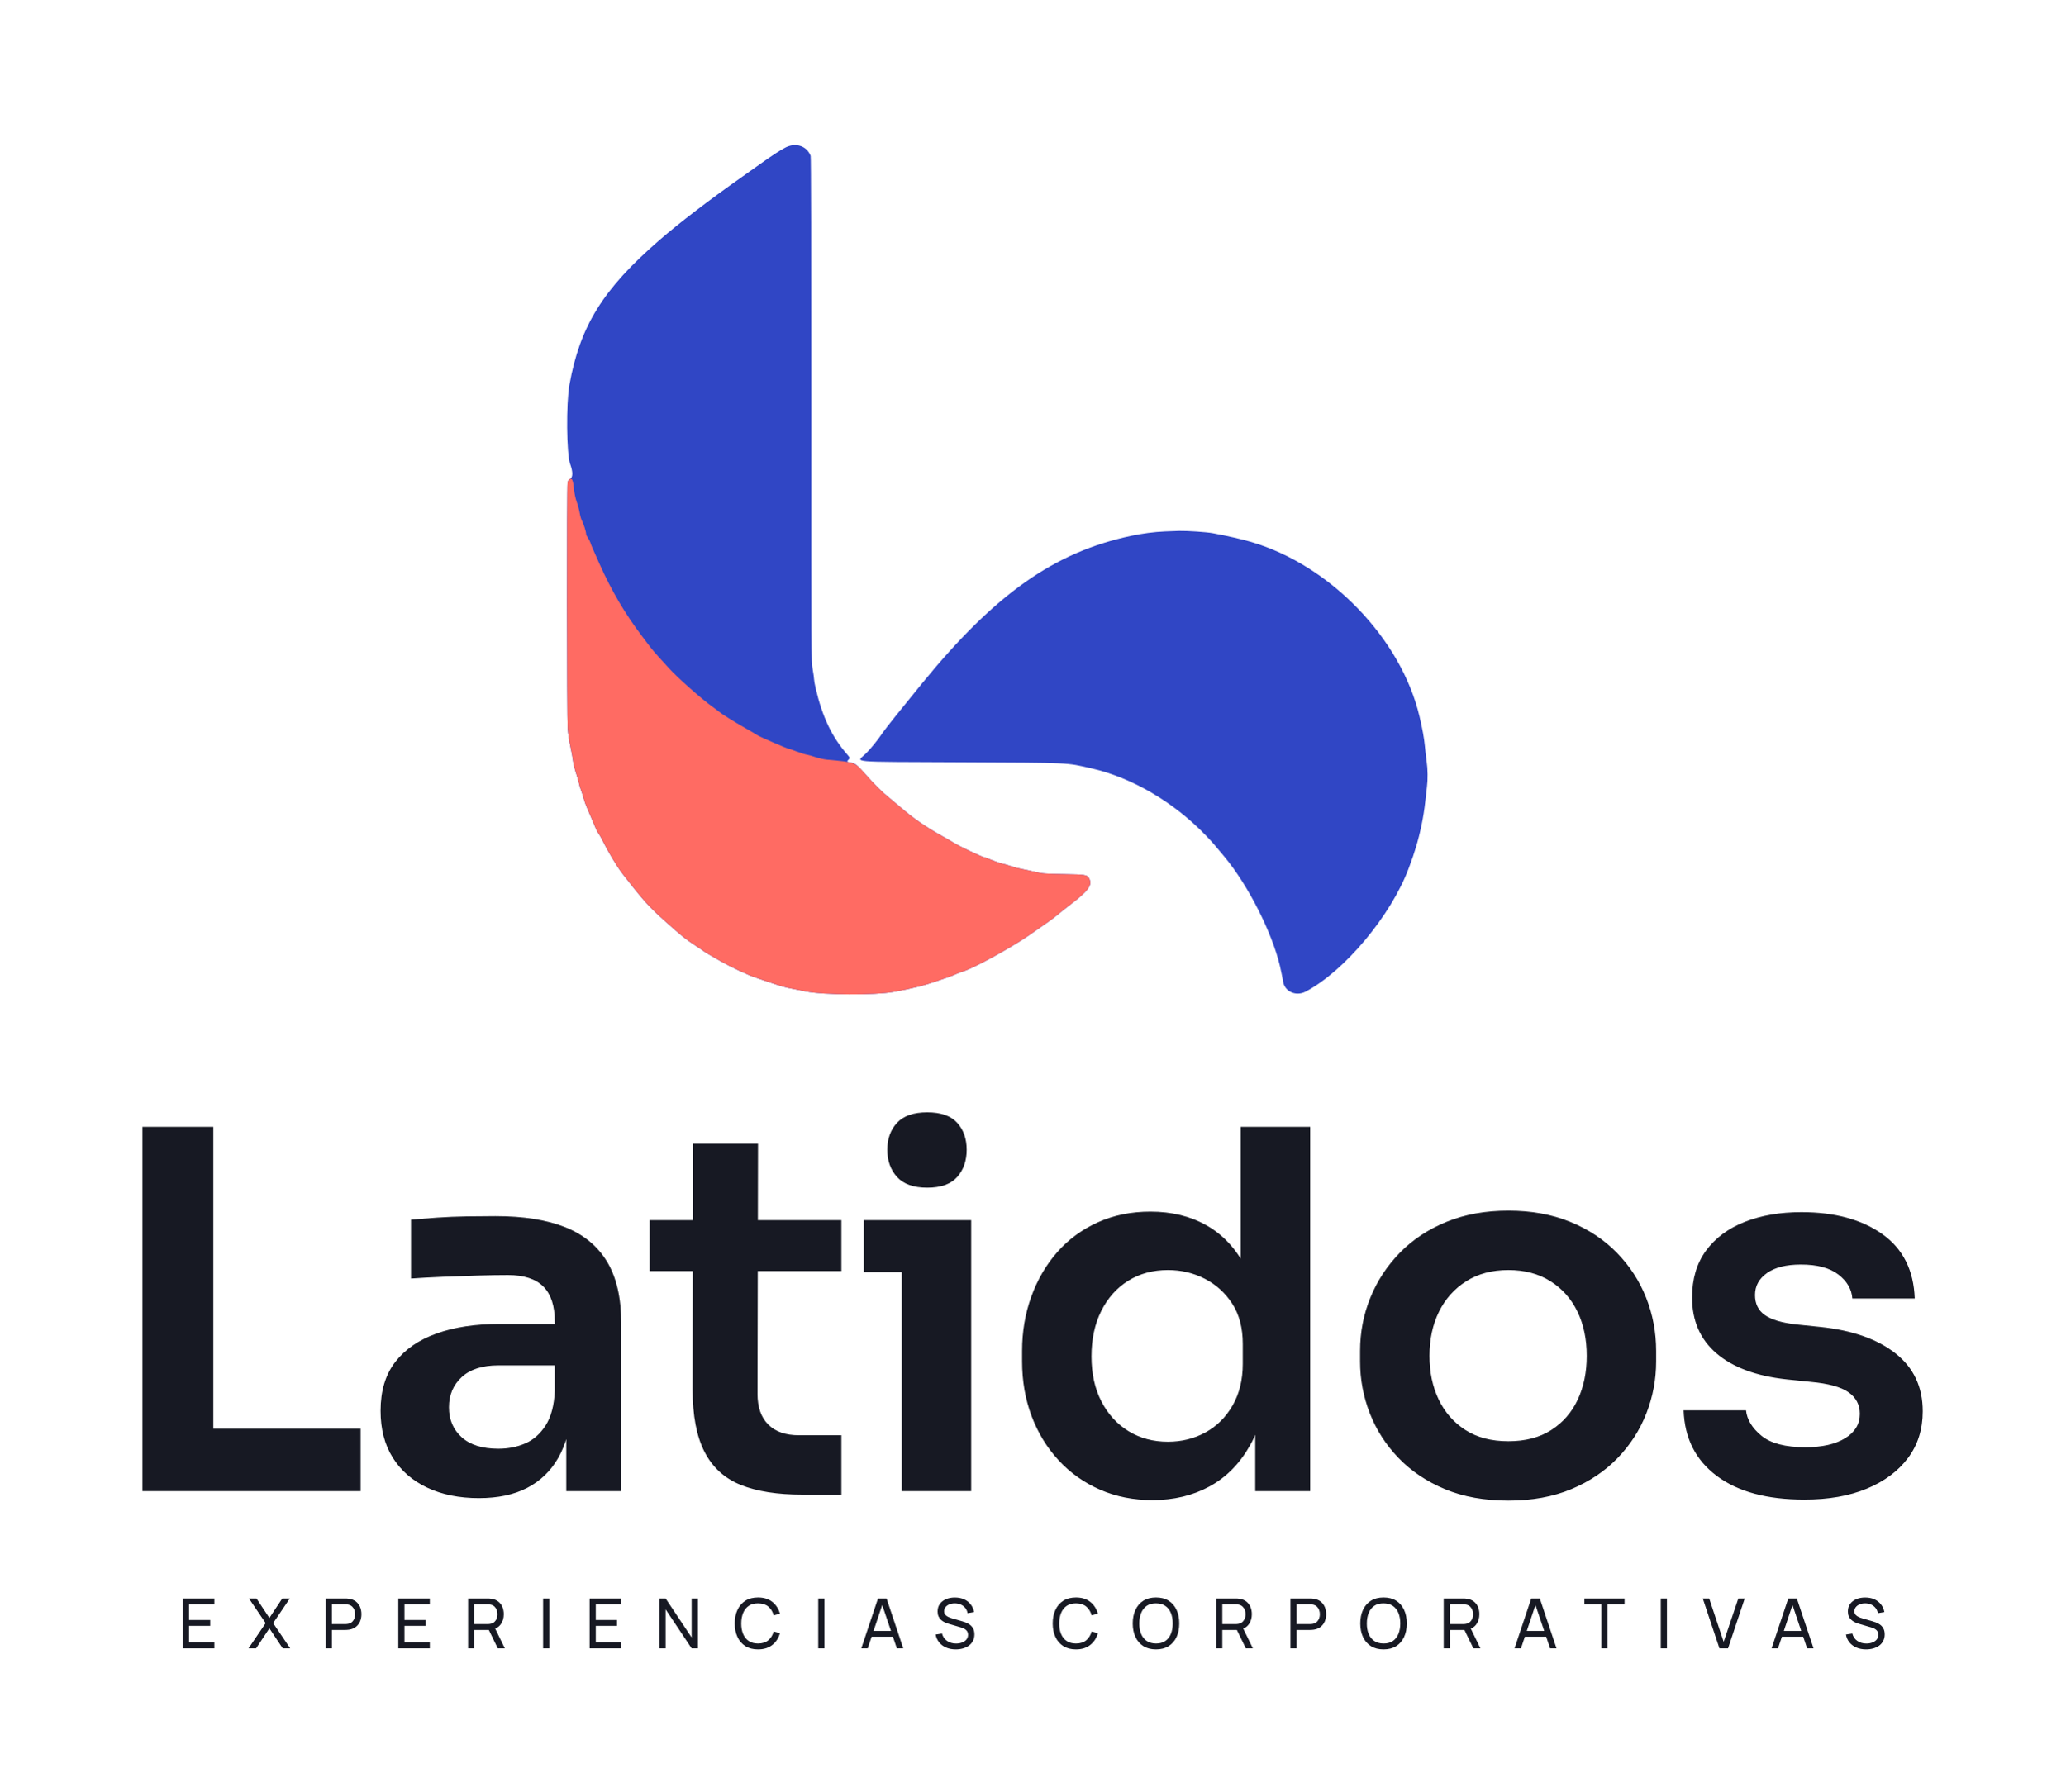
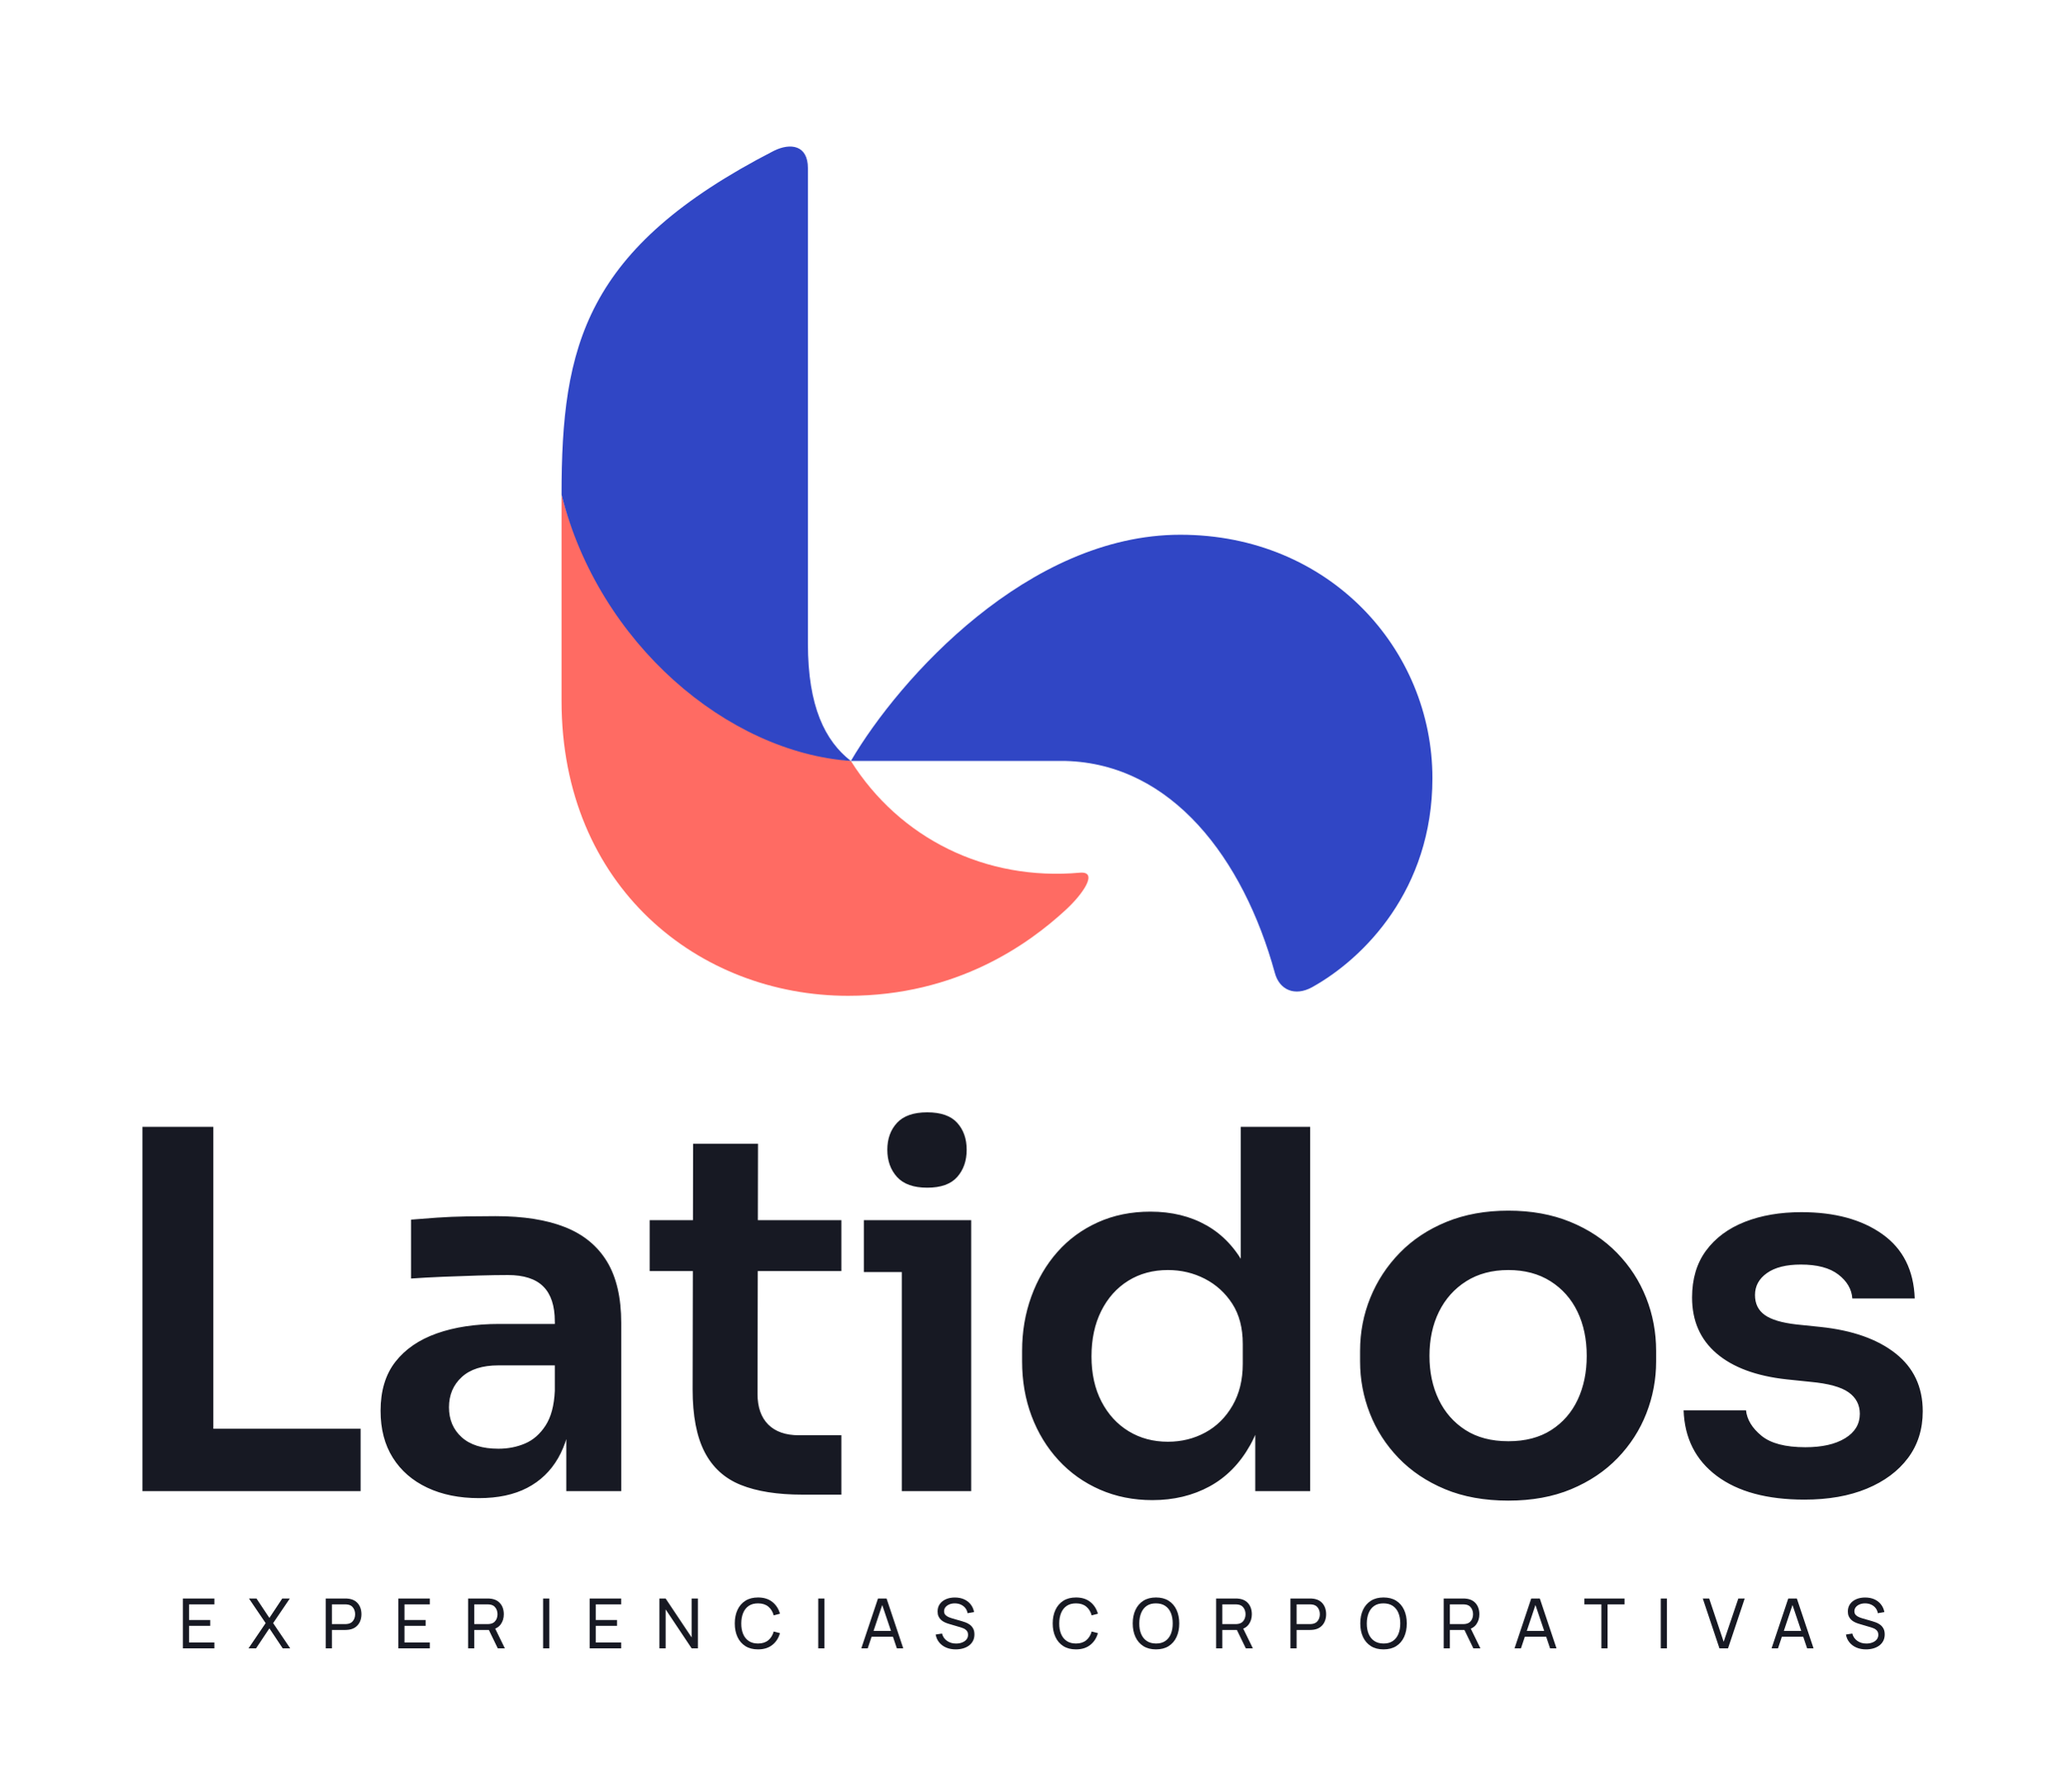
<svg xmlns="http://www.w3.org/2000/svg" viewBox="-80 -80 1160 1006.75" width="1160" height="1006.75">
  <g id="Simbolo">
-     <path id="simbolo" fill="#3046C5" fill-rule="nonzero" d="M361.51 2.73C358.72 4.07 353.92 7.19 346.24 12.67C343.23 14.83 338.88 17.91 336.57 19.54C318.29 32.41 301.61 45.18 290.48 54.83C258.66 82.44 245.78 103.14 239.85 136.22C237.94 146.87 238.2 175.04 240.25 180.7C241.85 185.09 241.84 188.17 240.24 189.07C239.35 189.57 238.98 190.13 238.77 191.3C238.34 193.7 238.41 323.79 238.84 329.33C239.04 331.98 239.74 336.56 240.39 339.5C241.03 342.44 241.69 346.01 241.84 347.44C242 348.87 242.72 351.83 243.44 354.02C244.17 356.22 244.95 358.93 245.18 360.05C245.4 361.17 245.95 362.99 246.39 364.1C246.82 365.21 247.47 367.25 247.83 368.64C248.19 370.02 249.09 372.51 249.82 374.16C250.56 375.81 251.6 378.24 252.14 379.55C254.73 385.86 255.35 387.22 256.18 388.33C256.67 388.99 257.51 390.42 258.05 391.52C261.49 398.5 266.44 406.8 269.62 410.91C281.04 425.65 284.33 429.32 293.49 437.53C302.74 445.82 305.23 447.82 310.25 451.07C312.33 452.41 314.52 453.89 315.1 454.33C316.13 455.13 317.5 455.94 324.61 459.99C330.52 463.37 339.79 467.72 344.35 469.27C345.89 469.79 348.58 470.7 350.34 471.3C359.41 474.37 360.72 474.75 365.5 475.64C367.25 475.97 370.44 476.61 372.59 477.06C382.34 479.09 411.47 479.25 421.94 477.33C432.9 475.32 439.22 473.72 446.87 471.03C448.19 470.57 450.7 469.7 452.46 469.11C454.21 468.52 456.37 467.66 457.25 467.21C458.12 466.77 459.63 466.19 460.59 465.93C466.15 464.43 487.36 452.86 498 445.53C508.39 438.36 511.98 435.77 514.29 433.79C515.6 432.66 518.28 430.52 520.23 429.04C531.31 420.64 533.77 417.39 531.83 413.65C530.72 411.49 530.07 411.37 517.48 411.15C506.72 410.96 505.6 410.88 501.52 409.89C499.11 409.31 495.63 408.56 493.79 408.23C491.96 407.9 489.34 407.21 487.97 406.7C486.61 406.18 484.43 405.55 483.13 405.28C481.84 405.02 479.13 404.1 477.11 403.25C475.09 402.39 473.23 401.69 472.97 401.69C471.91 401.69 458.8 395.49 455.65 393.49C454.55 392.8 451.77 391.18 449.46 389.9C439.77 384.49 433.01 379.8 425.33 373.16C423.8 371.83 421.28 369.72 419.75 368.47C415.31 364.85 411.62 361.21 406.39 355.31C401.34 349.61 400.45 348.9 397.79 348.42C395.63 348.03 395.53 347.92 396.42 347.03C397.47 345.98 397.43 345.7 395.9 343.95C387.22 334.01 381.91 322.83 378.11 306.51C377.64 304.51 377.26 302.34 377.26 301.67C377.26 301.01 376.9 298.43 376.46 295.93C375.67 291.45 375.66 289.8 375.69 149.98C375.71 59.8 375.58 8.2 375.33 7.57C373.21 2.09 367.22 0 361.51 2.73M574.32 218.59C568.15 218.87 561.85 219.69 555.37 221.06C512.22 230.21 479.04 253.62 437.98 303.88C426.21 318.29 417.42 329.3 415.95 331.48C413.04 335.82 409.05 340.75 406.22 343.51C401.08 348.55 394.97 348 459.28 348.3C522.38 348.61 518.64 348.44 532.97 351.7C555.94 356.92 579.65 370.88 597.66 389.78C601.19 393.48 601.89 394.29 607.9 401.54C621.1 417.48 634.43 443.77 638.93 462.72C639.51 465.16 640.51 470.05 640.73 471.53C641.59 477.17 647.96 480 653.39 477.15C675.3 465.62 701.49 434.23 711.34 407.68C713.53 401.77 713.92 400.63 715.3 396.11C717.75 388.08 719.65 378.86 720.55 370.58C720.87 367.62 721.3 363.85 721.51 362.2C722.06 357.79 721.99 352.26 721.33 347.69C721.01 345.47 720.56 341.59 720.34 339.06C719.95 334.86 719 329.61 717.34 322.57C707 278.76 667.07 237.41 622.59 224.44C617.27 222.89 609.78 221.19 601.25 219.58C597.81 218.93 586.92 218.19 582.3 218.29C581.09 218.31 577.5 218.45 574.32 218.59" />
-     <path id="simbolo-acento" fill="#FF6B63" fill-rule="nonzero" d="M240.04 189.19C239.34 189.55 238.97 190.15 238.77 191.28C238.34 193.7 238.4 323.76 238.84 329.33C239.04 331.98 239.74 336.56 240.39 339.5C241.03 342.44 241.69 346.01 241.84 347.44C242 348.87 242.72 351.83 243.44 354.02C244.17 356.22 244.95 358.93 245.18 360.05C245.4 361.17 245.95 362.99 246.39 364.1C246.82 365.21 247.47 367.25 247.83 368.64C248.19 370.02 249.09 372.51 249.82 374.16C250.56 375.81 251.6 378.24 252.14 379.55C254.73 385.86 255.35 387.22 256.18 388.33C256.67 388.99 257.51 390.42 258.05 391.52C261.49 398.5 266.44 406.8 269.62 410.91C281.04 425.65 284.33 429.32 293.49 437.53C302.74 445.82 305.23 447.82 310.25 451.07C312.33 452.41 314.52 453.89 315.1 454.33C316.13 455.13 317.5 455.94 324.61 459.99C330.52 463.37 339.79 467.72 344.35 469.27C345.89 469.79 348.58 470.7 350.34 471.3C359.41 474.37 360.72 474.75 365.5 475.64C367.25 475.97 370.44 476.61 372.59 477.06C382.34 479.09 411.47 479.25 421.94 477.33C432.9 475.32 439.22 473.72 446.87 471.03C448.19 470.57 450.7 469.7 452.46 469.11C454.21 468.52 456.37 467.66 457.25 467.21C458.12 466.77 459.63 466.19 460.59 465.93C466.15 464.43 487.36 452.86 498 445.53C508.39 438.36 511.98 435.77 514.29 433.79C515.6 432.66 518.28 430.52 520.23 429.04C531.31 420.64 533.77 417.39 531.83 413.65C530.72 411.49 530.07 411.37 517.48 411.15C506.72 410.96 505.6 410.88 501.52 409.89C499.11 409.31 495.63 408.56 493.79 408.23C491.96 407.9 489.34 407.21 487.97 406.7C486.61 406.18 484.43 405.55 483.13 405.28C481.84 405.02 479.13 404.1 477.11 403.25C475.09 402.39 473.23 401.69 472.97 401.69C471.91 401.69 458.8 395.49 455.65 393.49C454.55 392.8 451.77 391.18 449.46 389.9C439.77 384.49 433.01 379.8 425.33 373.16C423.8 371.83 421.28 369.72 419.75 368.47C415.31 364.85 411.62 361.21 406.39 355.31C399.91 348 400.84 348.36 384.44 346.83C382.8 346.67 379.98 346.05 378.17 345.44C376.37 344.82 374.13 344.2 373.19 344.04C372.25 343.89 369.64 343.06 367.39 342.21C365.14 341.36 363.11 340.66 362.89 340.66C362.12 340.66 346.93 334.07 345.35 333.05C344.15 332.27 342.39 331.23 338.23 328.87C332.3 325.49 325.44 321.21 323.97 319.96C323.29 319.39 321.6 318.11 320.2 317.12C314.16 312.84 300.52 300.75 295.75 295.46C294.18 293.71 291.55 290.82 289.9 289.03C288.26 287.23 286.24 284.88 285.42 283.79C284.61 282.71 282.51 279.94 280.76 277.63C271.1 264.93 263.49 251.98 256.6 236.54C252.63 227.65 252.07 226.33 251.64 224.94C251.39 224.15 250.74 222.91 250.2 222.17C249.66 221.43 249.21 220.44 249.21 219.95C249.21 218.72 247.72 214.04 246.84 212.5C246.43 211.79 245.88 209.87 245.61 208.22C245.34 206.58 244.62 203.86 244 202.18C243.31 200.3 242.71 197.54 242.43 195.03C241.83 189.62 241.38 188.51 240.04 189.19" />
+     <path id="simbolo-acento" fill="#FF6B63" fill-rule="nonzero" d="M235.41 197.92L235.41 313.78C235.41 418.37 312.65 479.52 396.33 479.52C457.47 479.52 497.7 450.55 518.62 431.24C528.27 422.39 537.12 409.52 526.66 410.33C473.56 415.15 425.29 391.02 397.93 347.57C328.74 339.52 256.33 278.38 235.41 197.92Z" />
+     <path id="forma-1" fill="#3046C5" fill-rule="nonzero" d="M235.41 197.92C235.41 114.25 248.29 59.54 354.49 4.83C364.14 0 373.8 1.61 373.8 14.48L373.8 281.6C373.8 317 383.45 336.31 397.93 347.57C328.74 342.74 256.33 281.6 235.41 197.92Z" />
+     <path id="forma-2" fill="#3046C5" fill-rule="nonzero" d="M397.93 347.57C425.29 300.91 497.7 220.45 582.98 220.45C666.66 220.45 724.59 284.81 724.59 357.22C724.59 419.98 685.97 458.6 657 474.69C647.35 480 638.66 476.3 636.08 466.64C618.38 402.28 578.16 349.18 518.62 347.57L397.93 347.57Z" />
  </g>
  <g id="Logotipo">
    <path id="logotipo" fill="#171923" fill-rule="nonzero" d="M39.82 757.84L0 757.84L0 553.13L39.82 553.13L39.82 757.84ZM122.55 757.84L34.21 757.84L34.21 722.79L122.55 722.79L122.55 757.84ZM268.93 757.84L238.08 757.84L238.08 712.69L231.63 712.69L231.63 662.5Q231.63 649.32 225.18 642.87Q218.73 636.42 205.27 636.42L205.27 636.42Q198.26 636.42 188.45 636.7Q178.63 636.98 168.68 637.4Q158.72 637.82 150.87 638.38L150.87 638.38L150.87 605.29Q157.32 604.73 165.45 604.17Q173.58 603.61 182.14 603.47Q190.69 603.33 198.26 603.33L198.26 603.33Q221.82 603.33 237.38 609.5Q252.94 615.67 260.94 628.85Q268.93 642.03 268.93 663.34L268.93 663.34L268.93 757.84ZM189.01 761.77L189.01 761.77Q172.46 761.77 159.98 755.88Q147.5 749.99 140.63 739.05Q133.76 728.12 133.76 712.69L133.76 712.69Q133.76 695.87 142.04 685.21Q150.31 674.56 165.31 669.23Q180.31 663.9 200.5 663.9L200.5 663.9L235.84 663.9L235.84 687.18L199.94 687.18Q186.48 687.18 179.33 693.77Q172.18 700.36 172.18 710.73L172.18 710.73Q172.18 721.11 179.33 727.56Q186.48 734.01 199.94 734.01L199.94 734.01Q208.08 734.01 214.95 731.06Q221.82 728.12 226.44 720.97Q231.07 713.82 231.63 701.48L231.63 701.48L241.17 712.41Q239.76 728.4 233.45 739.34Q227.15 750.27 216.07 756.02Q204.99 761.77 189.01 761.77ZM392.6 759.81L370.72 759.81Q349.69 759.81 336.09 754.34Q322.49 748.87 315.76 735.83Q309.03 722.79 309.03 700.64L309.03 700.64L309.31 562.67L345.77 562.67L345.49 703.16Q345.49 714.38 351.51 720.41Q357.54 726.44 368.76 726.44L368.76 726.44L392.6 726.44L392.6 759.81ZM392.6 634.18L284.91 634.18L284.91 605.57L392.6 605.57L392.6 634.18ZM465.51 757.84L426.53 757.84L426.53 605.57L465.51 605.57L465.51 757.84ZM465.51 634.74L405.22 634.74L405.22 605.57L465.51 605.57L465.51 634.74ZM440.83 587.34L440.83 587.34Q429.33 587.34 423.86 581.32Q418.4 575.29 418.4 566.03L418.4 566.03Q418.4 556.78 423.86 550.89Q429.33 545 440.83 545L440.83 545Q452.33 545 457.66 550.89Q462.98 556.78 462.98 566.03L462.98 566.03Q462.98 575.29 457.66 581.32Q452.33 587.34 440.83 587.34ZM567.3 762.89L567.3 762.89Q551.32 762.89 537.86 757Q524.4 751.11 514.58 740.46Q504.77 729.8 499.44 715.64Q494.11 701.48 494.11 684.93L494.11 684.93L494.11 679.04Q494.11 662.78 499.3 648.48Q504.49 634.18 513.88 623.52Q523.28 612.86 536.6 606.83Q549.92 600.8 566.18 600.8L566.18 600.8Q584.13 600.8 597.73 608.52Q611.33 616.23 619.46 631.65Q627.59 647.08 628.44 670.35L628.44 670.35L616.94 656.89L616.94 553.13L655.92 553.13L655.92 757.84L625.07 757.84L625.07 693.07L631.8 693.07Q630.96 716.34 622.27 731.9Q613.57 747.47 599.41 755.18Q585.25 762.89 567.3 762.89ZM576 730.08L576 730.08Q587.49 730.08 597.03 724.89Q606.56 719.71 612.31 709.75Q618.06 699.8 618.06 686.33L618.06 686.33L618.06 675.12Q618.06 661.66 612.17 652.54Q606.28 643.43 596.75 638.52Q587.21 633.61 576 633.61L576 633.61Q563.38 633.61 553.7 639.64Q544.03 645.67 538.56 656.61Q533.09 667.55 533.09 682.13L533.09 682.13Q533.09 696.71 538.7 707.51Q544.31 718.3 553.98 724.19Q563.66 730.08 576 730.08ZM767.25 763.17L767.25 763.17Q747.06 763.17 731.63 756.72Q716.21 750.27 705.55 739.2Q694.9 728.12 689.43 714.1Q683.96 700.08 683.96 684.93L683.96 684.93L683.96 679.04Q683.96 663.34 689.71 649.18Q695.46 635.02 706.25 623.94Q717.05 612.86 732.47 606.55Q747.9 600.24 767.25 600.24L767.25 600.24Q786.6 600.24 802.02 606.55Q817.44 612.86 828.24 623.94Q839.04 635.02 844.64 649.18Q850.25 663.34 850.25 679.04L850.25 679.04L850.25 684.93Q850.25 700.08 844.78 714.1Q839.32 728.12 828.66 739.2Q818 750.27 802.58 756.72Q787.16 763.17 767.25 763.17ZM767.25 729.8L767.25 729.8Q781.55 729.8 791.36 723.49Q801.18 717.18 806.23 706.39Q811.27 695.59 811.27 681.85L811.27 681.85Q811.27 667.83 806.09 657.03Q800.9 646.23 790.94 639.92Q780.99 633.61 767.25 633.61L767.25 633.61Q753.51 633.61 743.55 639.92Q733.6 646.23 728.27 657.03Q722.94 667.83 722.94 681.85L722.94 681.85Q722.94 695.59 728.13 706.39Q733.31 717.18 743.13 723.49Q752.94 729.8 767.25 729.8ZM933.54 762.61L933.54 762.61Q902.13 762.61 884.32 749.29Q866.52 735.97 865.68 712.41L865.68 712.41L900.73 712.41Q901.57 720.27 909.42 726.72Q917.27 733.17 934.1 733.17L934.1 733.17Q948.12 733.17 956.39 728.12Q964.67 723.07 964.67 714.38L964.67 714.38Q964.67 706.81 958.36 702.32Q952.05 697.83 936.9 696.43L936.9 696.43L923.44 695.03Q897.92 692.22 884.18 680.45Q870.44 668.67 870.44 649.04L870.44 649.04Q870.44 633.33 878.3 622.68Q886.15 612.02 900.03 606.55Q913.91 601.09 931.86 601.09L931.86 601.09Q959.9 601.09 977.29 613.42Q994.67 625.76 995.51 649.6L995.51 649.6L960.46 649.6Q959.9 641.75 952.61 636.14Q945.32 630.53 931.58 630.53L931.58 630.53Q919.24 630.53 912.51 635.3Q905.78 640.06 905.78 647.64L905.78 647.64Q905.78 654.93 911.25 658.85Q916.71 662.78 929.05 664.18L929.05 664.18L942.51 665.58Q969.43 668.39 984.72 680.45Q1000 692.5 1000 712.98L1000 712.98Q1000 728.12 991.73 739.2Q983.45 750.27 968.59 756.44Q953.73 762.61 933.54 762.61Z" />
  </g>
  <g id="Descriptor">
    <path id="descriptor" fill="#171923" fill-rule="nonzero" d="M40.42 846.17L22.72 846.17L22.72 818.17L40.42 818.17L40.42 821.46L26.18 821.46L26.18 830.23L38.08 830.23L38.08 833.51L26.18 833.51L26.18 842.88L40.42 842.88L40.42 846.17ZM63.82 846.17L59.58 846.17L69.21 831.99L59.84 818.17L64.06 818.17L71.31 829.08L78.54 818.17L82.78 818.17L73.41 831.99L83.01 846.17L78.8 846.17L71.31 834.93L63.82 846.17ZM106.42 846.17L102.96 846.17L102.96 818.17L114.02 818.17Q114.43 818.17 115 818.2Q115.56 818.23 116.09 818.33L116.09 818.33Q118.36 818.68 119.91 819.88Q121.45 821.09 122.23 822.92Q123.01 824.76 123.01 827L123.01 827Q123.01 829.21 122.22 831.05Q121.43 832.89 119.89 834.1Q118.34 835.32 116.09 835.67L116.09 835.67Q115.56 835.75 115 835.79Q114.43 835.83 114.02 835.83L114.02 835.83L106.42 835.83L106.42 846.17ZM106.42 821.46L106.42 832.54L113.91 832.54Q114.28 832.54 114.75 832.5Q115.23 832.46 115.66 832.36L115.66 832.36Q117 832.05 117.85 831.23Q118.69 830.4 119.08 829.28Q119.47 828.16 119.47 827L119.47 827Q119.47 825.83 119.08 824.71Q118.69 823.59 117.85 822.76Q117 821.92 115.66 821.63L115.66 821.63Q115.23 821.51 114.75 821.49Q114.28 821.46 113.91 821.46L113.91 821.46L106.42 821.46ZM161.43 846.17L143.73 846.17L143.73 818.17L161.43 818.17L161.43 821.46L147.19 821.46L147.19 830.23L159.09 830.23L159.09 833.51L147.19 833.51L147.19 842.88L161.43 842.88L161.43 846.17ZM186.39 846.17L182.93 846.17L182.93 818.17L193.99 818.17Q194.4 818.17 194.96 818.2Q195.53 818.23 196.05 818.33L196.05 818.33Q198.33 818.68 199.87 819.88Q201.42 821.09 202.2 822.92Q202.97 824.76 202.97 827L202.97 827Q202.97 830.24 201.28 832.63Q199.59 835.01 196.32 835.61L196.32 835.61L195 835.83L186.39 835.83L186.39 846.17ZM203.56 846.17L199.59 846.17L194.07 834.78L197.49 833.73L203.56 846.17ZM186.39 821.46L186.39 832.54L193.87 832.54Q194.24 832.54 194.72 832.5Q195.2 832.46 195.62 832.36L195.62 832.36Q196.97 832.05 197.81 831.23Q198.66 830.4 199.05 829.28Q199.43 828.16 199.43 827L199.43 827Q199.43 825.83 199.05 824.71Q198.66 823.59 197.81 822.76Q196.97 821.92 195.62 821.63L195.62 821.63Q195.2 821.51 194.72 821.49Q194.24 821.46 193.87 821.46L193.87 821.46L186.39 821.46ZM228.52 846.17L225.06 846.17L225.06 818.17L228.52 818.17L228.52 846.17ZM268.88 846.17L251.19 846.17L251.19 818.17L268.88 818.17L268.88 821.46L254.65 821.46L254.65 830.23L266.55 830.23L266.55 833.51L254.65 833.51L254.65 842.88L268.88 842.88L268.88 846.17ZM293.88 846.17L290.38 846.17L290.38 818.17L293.88 818.17L308.49 840.05L308.49 818.17L311.99 818.17L311.99 846.17L308.49 846.17L293.88 824.28L293.88 846.17ZM345.77 846.75L345.77 846.75Q341.59 846.75 338.68 844.91Q335.76 843.06 334.23 839.77Q332.71 836.49 332.71 832.17L332.71 832.17Q332.71 827.85 334.23 824.57Q335.76 821.28 338.68 819.43Q341.59 817.59 345.77 817.59L345.77 817.59Q350.64 817.59 353.78 820.06Q356.92 822.53 358.1 826.71L358.1 826.71L354.58 827.64Q353.73 824.51 351.53 822.7Q349.33 820.89 345.77 820.89L345.77 820.89Q342.64 820.89 340.56 822.31Q338.48 823.73 337.43 826.27Q336.38 828.81 336.36 832.17L336.36 832.17Q336.34 835.51 337.39 838.05Q338.44 840.59 340.54 842.02Q342.64 843.45 345.77 843.45L345.77 843.45Q349.33 843.45 351.53 841.63Q353.73 839.81 354.58 836.7L354.58 836.7L358.1 837.63Q356.92 841.8 353.78 844.27Q350.64 846.75 345.77 846.75ZM383.06 846.17L379.6 846.17L379.6 818.17L383.06 818.17L383.06 846.17ZM407.39 846.17L403.79 846.17L413.16 818.17L417.98 818.17L427.35 846.17L423.76 846.17L414.99 820.19L416.08 820.19L407.39 846.17ZM422.84 839.62L408.3 839.62L408.3 836.37L422.84 836.37L422.84 839.62ZM456.85 846.75L456.85 846.75Q453.87 846.75 451.49 845.74Q449.11 844.73 447.56 842.85Q446.02 840.98 445.55 838.41L445.55 838.41L449.13 837.85Q449.81 840.49 451.96 841.98Q454.11 843.47 457.02 843.47L457.02 843.47Q458.91 843.47 460.44 842.87Q461.96 842.28 462.86 841.17Q463.75 840.06 463.75 838.55L463.75 838.55Q463.75 837.61 463.43 836.94Q463.11 836.27 462.55 835.8Q462 835.32 461.3 834.99Q460.6 834.66 459.84 834.44L459.84 834.44L452.71 832.33Q451.54 831.98 450.45 831.44Q449.36 830.91 448.51 830.1Q447.65 829.29 447.14 828.15Q446.64 827.02 446.64 825.46L446.64 825.46Q446.64 822.97 447.93 821.21Q449.23 819.45 451.44 818.52Q453.66 817.59 456.44 817.61L456.44 817.61Q459.26 817.63 461.49 818.61Q463.71 819.59 465.18 821.42Q466.65 823.24 467.15 825.79L467.15 825.79L463.48 826.43Q463.19 824.72 462.19 823.49Q461.18 822.25 459.69 821.58Q458.19 820.91 456.4 820.89L456.4 820.89Q454.69 820.87 453.31 821.44Q451.93 822 451.11 823Q450.29 824 450.29 825.31L450.29 825.31Q450.29 826.59 451.03 827.38Q451.77 828.16 452.85 828.62Q453.93 829.08 454.96 829.37L454.96 829.37L460.29 830.91Q461.2 831.16 462.4 831.61Q463.59 832.05 464.72 832.86Q465.85 833.67 466.59 835Q467.33 836.33 467.33 838.35L467.33 838.35Q467.33 840.38 466.52 841.95Q465.71 843.53 464.28 844.59Q462.84 845.65 460.93 846.2Q459.03 846.75 456.85 846.75ZM524.37 846.75L524.37 846.75Q520.19 846.75 517.27 844.91Q514.36 843.06 512.83 839.77Q511.3 836.49 511.3 832.17L511.3 832.17Q511.3 827.85 512.83 824.57Q514.36 821.28 517.27 819.43Q520.19 817.59 524.37 817.59L524.37 817.59Q529.23 817.59 532.37 820.06Q535.51 822.53 536.7 826.71L536.7 826.71L533.18 827.64Q532.32 824.51 530.12 822.7Q527.93 820.89 524.37 820.89L524.37 820.89Q521.24 820.89 519.16 822.31Q517.08 823.73 516.03 826.27Q514.98 828.81 514.96 832.17L514.96 832.17Q514.94 835.51 515.99 838.05Q517.04 840.59 519.14 842.02Q521.24 843.45 524.37 843.45L524.37 843.45Q527.93 843.45 530.12 841.63Q532.32 839.81 533.18 836.7L533.18 836.7L536.7 837.63Q535.51 841.8 532.37 844.27Q529.23 846.75 524.37 846.75ZM569.32 846.75L569.32 846.75Q565.14 846.75 562.22 844.91Q559.31 843.06 557.78 839.77Q556.25 836.49 556.25 832.17L556.25 832.17Q556.25 827.85 557.78 824.57Q559.31 821.28 562.22 819.43Q565.14 817.59 569.32 817.59L569.32 817.59Q573.52 817.59 576.44 819.43Q579.35 821.28 580.87 824.57Q582.39 827.85 582.39 832.17L582.39 832.17Q582.39 836.49 580.87 839.77Q579.35 843.06 576.44 844.91Q573.52 846.75 569.32 846.75ZM569.32 843.45L569.32 843.45Q572.45 843.47 574.54 842.04Q576.63 840.61 577.67 838.06Q578.71 835.51 578.71 832.17L578.71 832.17Q578.71 828.81 577.67 826.28Q576.63 823.75 574.54 822.33Q572.45 820.91 569.32 820.89L569.32 820.89Q566.19 820.87 564.12 822.29Q562.05 823.71 561 826.26Q559.95 828.81 559.93 832.17L559.93 832.17Q559.91 835.51 560.96 838.04Q562.01 840.57 564.1 842Q566.19 843.43 569.32 843.45ZM606.57 846.17L603.11 846.17L603.11 818.17L614.17 818.17Q614.58 818.17 615.15 818.2Q615.71 818.23 616.24 818.33L616.24 818.33Q618.51 818.68 620.06 819.88Q621.6 821.09 622.38 822.92Q623.16 824.76 623.16 827L623.16 827Q623.16 830.24 621.47 832.63Q619.77 835.01 616.51 835.61L616.51 835.61L615.19 835.83L606.57 835.83L606.57 846.17ZM623.74 846.17L619.77 846.17L614.25 834.78L617.67 833.73L623.74 846.17ZM606.57 821.46L606.57 832.54L614.06 832.54Q614.43 832.54 614.9 832.5Q615.38 832.46 615.81 832.36L615.81 832.36Q617.15 832.05 617.99 831.23Q618.84 830.4 619.23 829.28Q619.62 828.16 619.62 827L619.62 827Q619.62 825.83 619.23 824.71Q618.84 823.59 617.99 822.76Q617.15 821.92 615.81 821.63L615.81 821.63Q615.38 821.51 614.9 821.49Q614.43 821.46 614.06 821.46L614.06 821.46L606.57 821.46ZM648.31 846.17L644.85 846.17L644.85 818.17L655.92 818.17Q656.32 818.17 656.89 818.2Q657.45 818.23 657.98 818.33L657.98 818.33Q660.25 818.68 661.8 819.88Q663.34 821.09 664.12 822.92Q664.9 824.76 664.9 827L664.9 827Q664.9 829.21 664.11 831.05Q663.32 832.89 661.78 834.1Q660.23 835.32 657.98 835.67L657.98 835.67Q657.45 835.75 656.89 835.79Q656.32 835.83 655.92 835.83L655.92 835.83L648.31 835.83L648.31 846.17ZM648.31 821.46L648.31 832.54L655.8 832.54Q656.17 832.54 656.65 832.5Q657.12 832.46 657.55 832.36L657.55 832.36Q658.89 832.05 659.74 831.23Q660.58 830.4 660.97 829.28Q661.36 828.16 661.36 827L661.36 827Q661.36 825.83 660.97 824.71Q660.58 823.59 659.74 822.76Q658.89 821.92 657.55 821.63L657.55 821.63Q657.12 821.51 656.65 821.49Q656.17 821.46 655.8 821.46L655.8 821.46L648.31 821.46ZM697.13 846.75L697.13 846.75Q692.95 846.75 690.04 844.91Q687.12 843.06 685.59 839.77Q684.07 836.49 684.07 832.17L684.07 832.17Q684.07 827.85 685.59 824.57Q687.12 821.28 690.04 819.43Q692.95 817.59 697.13 817.59L697.13 817.59Q701.33 817.59 704.25 819.43Q707.17 821.28 708.68 824.57Q710.2 827.85 710.2 832.17L710.2 832.17Q710.2 836.49 708.68 839.77Q707.17 843.06 704.25 844.91Q701.33 846.75 697.13 846.75ZM697.13 843.45L697.13 843.45Q700.26 843.47 702.36 842.04Q704.45 840.61 705.49 838.06Q706.53 835.51 706.53 832.17L706.53 832.17Q706.53 828.81 705.49 826.28Q704.45 823.75 702.36 822.33Q700.26 820.91 697.13 820.89L697.13 820.89Q694 820.87 691.93 822.29Q689.86 823.71 688.81 826.26Q687.76 828.81 687.74 832.17L687.74 832.17Q687.72 835.51 688.77 838.04Q689.82 840.57 691.91 842Q694 843.43 697.13 843.45ZM734.39 846.17L730.92 846.17L730.92 818.17L741.99 818.17Q742.4 818.17 742.96 818.2Q743.52 818.23 744.05 818.33L744.05 818.33Q746.32 818.68 747.87 819.88Q749.42 821.09 750.19 822.92Q750.97 824.76 750.97 827L750.97 827Q750.97 830.24 749.28 832.63Q747.59 835.01 744.32 835.61L744.32 835.61L743 835.83L734.39 835.83L734.39 846.17ZM751.55 846.17L747.59 846.17L742.07 834.78L745.49 833.73L751.55 846.17ZM734.39 821.46L734.39 832.54L741.87 832.54Q742.24 832.54 742.72 832.5Q743.19 832.46 743.62 832.36L743.62 832.36Q744.96 832.05 745.81 831.23Q746.65 830.4 747.04 829.28Q747.43 828.16 747.43 827L747.43 827Q747.43 825.83 747.04 824.71Q746.65 823.59 745.81 822.76Q744.96 821.92 743.62 821.63L743.62 821.63Q743.19 821.51 742.72 821.49Q742.24 821.46 741.87 821.46L741.87 821.46L734.39 821.46ZM774.32 846.17L770.72 846.17L780.09 818.17L784.92 818.17L794.29 846.17L790.69 846.17L781.92 820.19L783.01 820.19L774.32 846.17ZM789.78 839.62L775.23 839.62L775.23 836.37L789.78 836.37L789.78 839.62ZM822.97 846.17L819.5 846.17L819.5 821.46L809.96 821.46L809.96 818.17L832.51 818.17L832.51 821.46L822.97 821.46L822.97 846.17ZM856.31 846.17L852.85 846.17L852.85 818.17L856.31 818.17L856.31 846.17ZM890.64 846.17L885.82 846.17L876.45 818.17L880.05 818.17L888.19 842.49L896.42 818.17L900.01 818.17L890.64 846.17ZM918.7 846.17L915.1 846.17L924.47 818.17L929.29 818.17L938.67 846.17L935.07 846.17L926.3 820.19L927.39 820.19L918.7 846.17ZM934.15 839.62L919.61 839.62L919.61 836.37L934.15 836.37L934.15 839.62ZM968.16 846.75L968.16 846.75Q965.18 846.75 962.8 845.74Q960.42 844.73 958.87 842.85Q957.33 840.98 956.86 838.41L956.86 838.41L960.44 837.85Q961.12 840.49 963.27 841.98Q965.42 843.47 968.33 843.47L968.33 843.47Q970.22 843.47 971.75 842.87Q973.27 842.28 974.17 841.17Q975.06 840.06 975.06 838.55L975.06 838.55Q975.06 837.61 974.74 836.94Q974.42 836.27 973.87 835.8Q973.31 835.32 972.61 834.99Q971.91 834.66 971.15 834.44L971.15 834.44L964.02 832.33Q962.85 831.98 961.76 831.44Q960.67 830.91 959.82 830.1Q958.96 829.29 958.46 828.15Q957.95 827.02 957.95 825.46L957.95 825.46Q957.95 822.97 959.24 821.21Q960.54 819.45 962.75 818.52Q964.97 817.59 967.75 817.61L967.75 817.61Q970.57 817.63 972.8 818.61Q975.02 819.59 976.49 821.42Q977.96 823.24 978.46 825.79L978.46 825.79L974.79 826.43Q974.5 824.72 973.5 823.49Q972.49 822.25 971 821.58Q969.5 820.91 967.71 820.89L967.71 820.89Q966 820.87 964.62 821.44Q963.24 822 962.42 823Q961.61 824 961.61 825.31L961.61 825.31Q961.61 826.59 962.34 827.38Q963.08 828.16 964.16 828.62Q965.24 829.08 966.27 829.37L966.27 829.37L971.6 830.91Q972.51 831.16 973.71 831.61Q974.91 832.05 976.03 832.86Q977.16 833.67 977.9 835Q978.64 836.33 978.64 838.35L978.64 838.35Q978.64 840.38 977.83 841.95Q977.02 843.53 975.59 844.59Q974.15 845.65 972.24 846.2Q970.34 846.75 968.16 846.75Z" />
  </g>
</svg>
